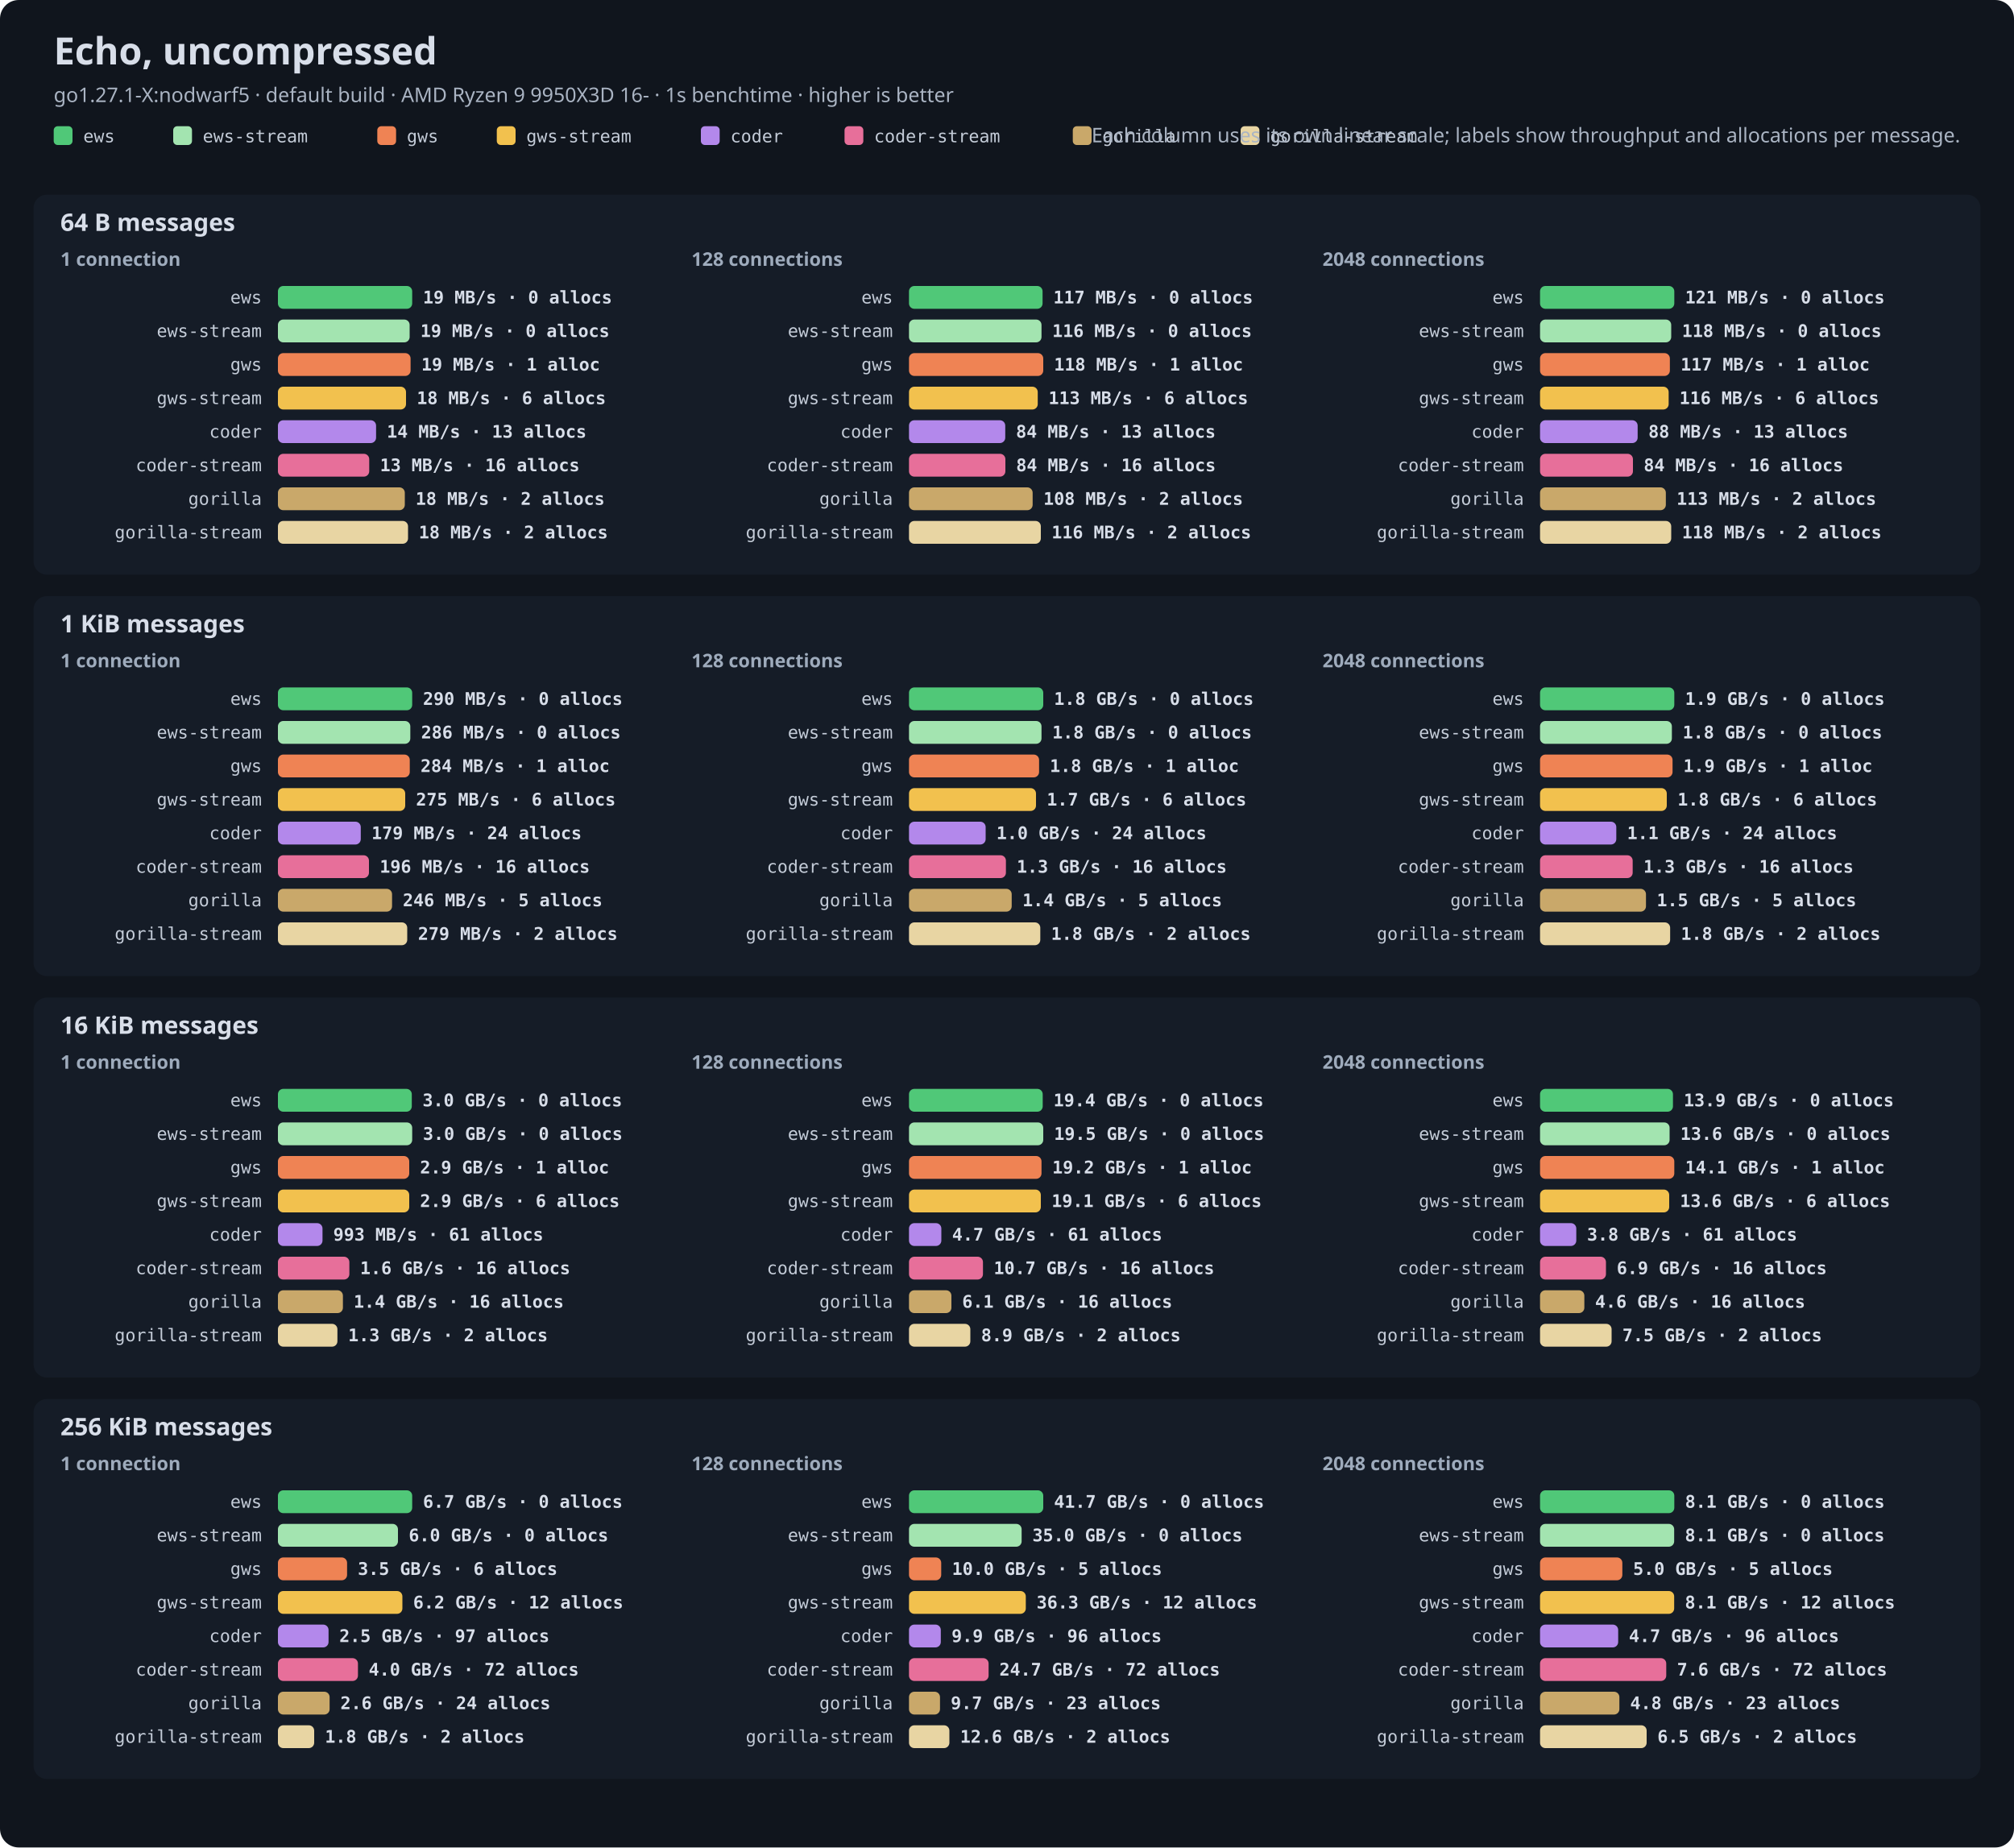
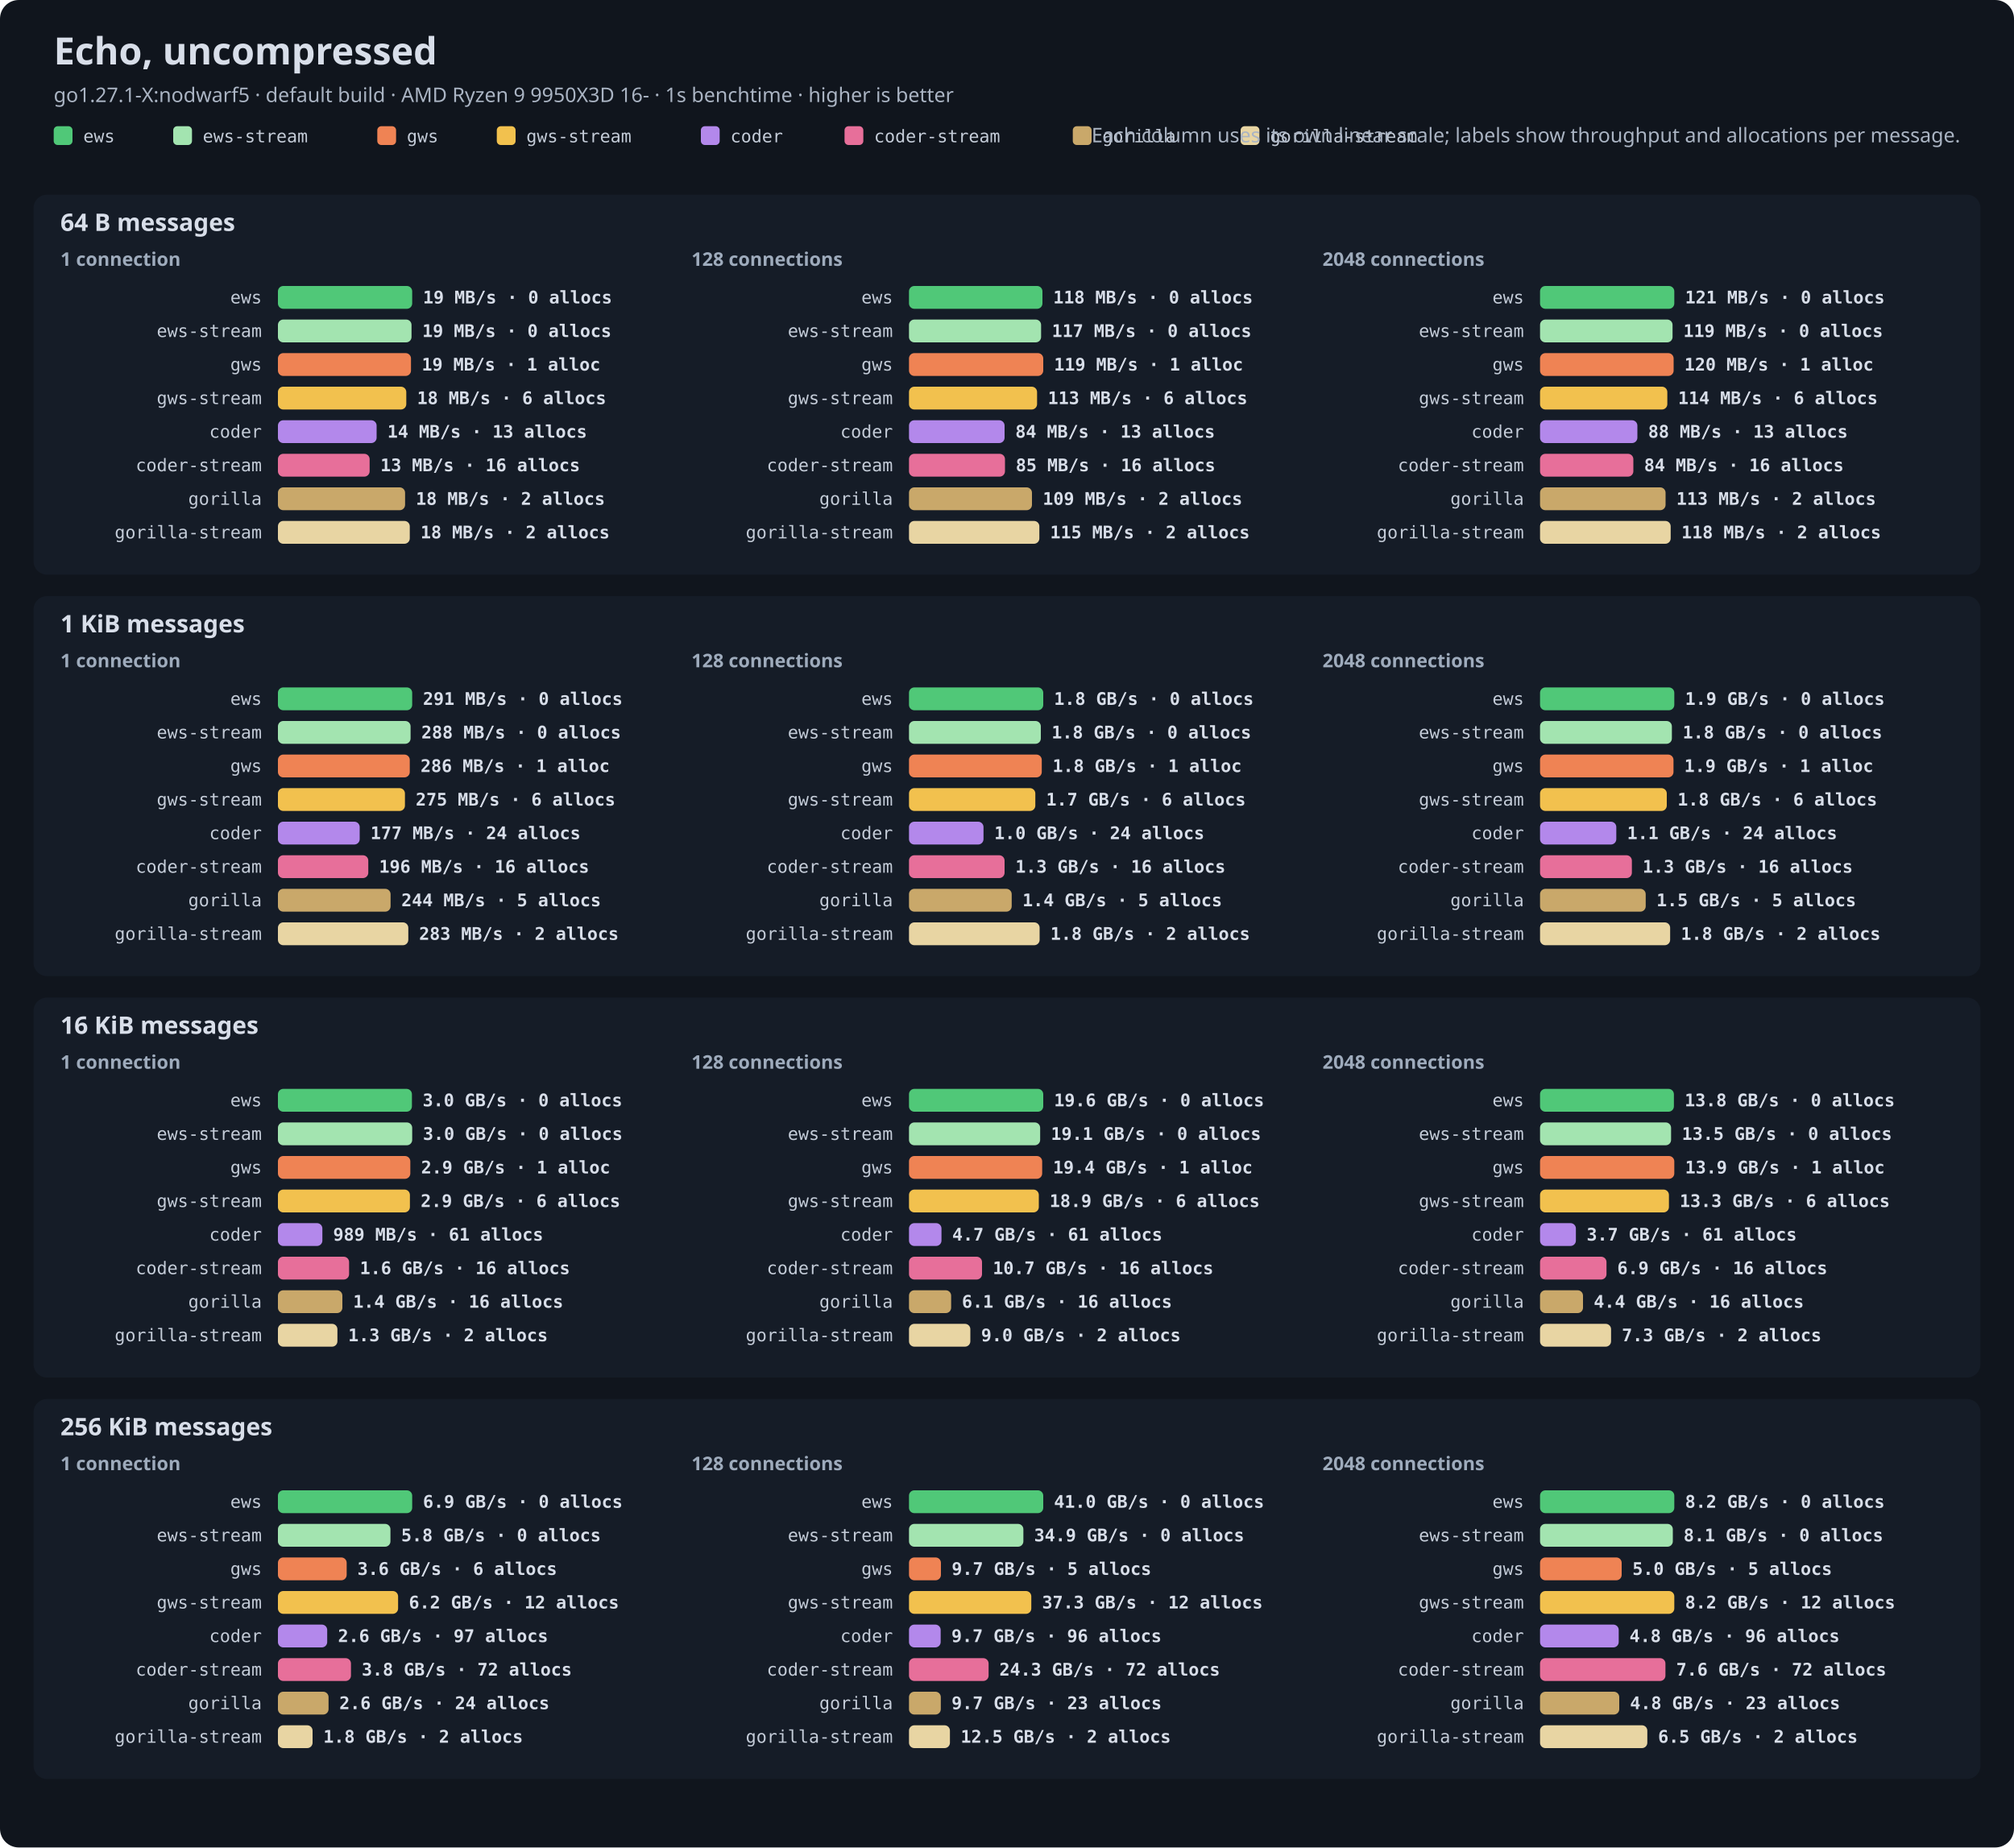
<svg xmlns="http://www.w3.org/2000/svg" width="1500" height="1376" viewBox="0 0 1500 1376" role="img" aria-labelledby="title desc">
  <style>text{font-family:ui-monospace,SFMono-Regular,Menlo,Consolas,monospace;fill:#d8dee9}.title{font-family:ui-sans-serif,system-ui,sans-serif;font-size:28px;font-weight:700}.subtitle{font-family:ui-sans-serif,system-ui,sans-serif;font-size:15px;fill:#aab4c3}.group{font-family:ui-sans-serif,system-ui,sans-serif;font-size:18px;font-weight:650}.contract{font-family:ui-sans-serif,system-ui,sans-serif;font-size:14px;font-weight:650;fill:#9eabbc}.series{font-size:13px;fill:#c4ccd8}.value{font-size:13px;font-weight:650}.panel{fill:#151c27}</style>
  <rect width="1500" height="1376" rx="14" fill="#10151d" />
  <text class="title" x="40" y="48">Echo, uncompressed</text>
  <text class="subtitle" x="40" y="76">go1.27.1-X:nodwarf5 · default build · AMD Ryzen 9 9950X3D 16- · 1s benchtime · higher is better</text>
  <rect x="40" y="94" width="14" height="14" rx="3" fill="#50c878" />
  <text class="series" x="62" y="106">ews</text>
  <rect x="129" y="94" width="14" height="14" rx="3" fill="#a3e4b0" />
  <text class="series" x="151" y="106">ews-stream</text>
  <rect x="281" y="94" width="14" height="14" rx="3" fill="#ef8354" />
  <text class="series" x="303" y="106">gws</text>
  <rect x="370" y="94" width="14" height="14" rx="3" fill="#f2c14e" />
  <text class="series" x="392" y="106">gws-stream</text>
  <rect x="522" y="94" width="14" height="14" rx="3" fill="#b388eb" />
  <text class="series" x="544" y="106">coder</text>
  <rect x="629" y="94" width="14" height="14" rx="3" fill="#e76f9a" />
  <text class="series" x="651" y="106">coder-stream</text>
  <rect x="799" y="94" width="14" height="14" rx="3" fill="#c9a86a" />
  <text class="series" x="821" y="106">gorilla</text>
  <rect x="924" y="94" width="14" height="14" rx="3" fill="#e8d5a3" />
  <text class="series" x="946" y="106">gorilla-stream</text>
  <text class="subtitle" x="1460" y="106" text-anchor="end">Each column uses its own linear scale; labels show throughput and allocations per message.</text>
  <g transform="translate(0,145)">
    <rect class="panel" x="25" y="0" width="1450" height="283" rx="10" />
    <text class="group" x="45" y="27">64 B messages</text>
    <text class="contract" x="45" y="53">1 connection</text>
    <text class="series" x="195" y="81" text-anchor="end">ews</text>
    <rect x="207" y="68" width="100.0" height="17" rx="4" fill="#50c878" />
    <text class="value" x="315.0" y="81">19 MB/s · 0 allocs</text>
    <text class="series" x="195" y="106" text-anchor="end">ews-stream</text>
-     <rect x="207" y="93" width="98.1" height="17" rx="4" fill="#a3e4b0" />
-     <text class="value" x="313.1" y="106">19 MB/s · 0 allocs</text>
+     <rect x="207" y="93" width="99.5" height="17" rx="4" fill="#a3e4b0" />
+     <text class="value" x="314.5" y="106">19 MB/s · 0 allocs</text>
    <text class="series" x="195" y="131" text-anchor="end">gws</text>
-     <rect x="207" y="118" width="98.8" height="17" rx="4" fill="#ef8354" />
-     <text class="value" x="313.8" y="131">19 MB/s · 1 alloc</text>
+     <rect x="207" y="118" width="99.1" height="17" rx="4" fill="#ef8354" />
+     <text class="value" x="314.1" y="131">19 MB/s · 1 alloc</text>
    <text class="series" x="195" y="156" text-anchor="end">gws-stream</text>
-     <rect x="207" y="143" width="95.4" height="17" rx="4" fill="#f2c14e" />
-     <text class="value" x="310.4" y="156">18 MB/s · 6 allocs</text>
+     <rect x="207" y="143" width="95.6" height="17" rx="4" fill="#f2c14e" />
+     <text class="value" x="310.6" y="156">18 MB/s · 6 allocs</text>
    <text class="series" x="195" y="181" text-anchor="end">coder</text>
-     <rect x="207" y="168" width="73.1" height="17" rx="4" fill="#b388eb" />
-     <text class="value" x="288.1" y="181">14 MB/s · 13 allocs</text>
+     <rect x="207" y="168" width="73.5" height="17" rx="4" fill="#b388eb" />
+     <text class="value" x="288.5" y="181">14 MB/s · 13 allocs</text>
    <text class="series" x="195" y="206" text-anchor="end">coder-stream</text>
-     <rect x="207" y="193" width="68.0" height="17" rx="4" fill="#e76f9a" />
-     <text class="value" x="283.0" y="206">13 MB/s · 16 allocs</text>
+     <rect x="207" y="193" width="68.3" height="17" rx="4" fill="#e76f9a" />
+     <text class="value" x="283.3" y="206">13 MB/s · 16 allocs</text>
    <text class="series" x="195" y="231" text-anchor="end">gorilla</text>
-     <rect x="207" y="218" width="94.5" height="17" rx="4" fill="#c9a86a" />
-     <text class="value" x="309.5" y="231">18 MB/s · 2 allocs</text>
+     <rect x="207" y="218" width="94.7" height="17" rx="4" fill="#c9a86a" />
+     <text class="value" x="309.7" y="231">18 MB/s · 2 allocs</text>
    <text class="series" x="195" y="256" text-anchor="end">gorilla-stream</text>
-     <rect x="207" y="243" width="96.9" height="17" rx="4" fill="#e8d5a3" />
-     <text class="value" x="311.9" y="256">18 MB/s · 2 allocs</text>
+     <rect x="207" y="243" width="98.2" height="17" rx="4" fill="#e8d5a3" />
+     <text class="value" x="313.2" y="256">18 MB/s · 2 allocs</text>
    <text class="contract" x="515" y="53">128 connections</text>
    <text class="series" x="665" y="81" text-anchor="end">ews</text>
-     <rect x="677" y="68" width="99.5" height="17" rx="4" fill="#50c878" />
-     <text class="value" x="784.5" y="81">117 MB/s · 0 allocs</text>
+     <rect x="677" y="68" width="99.4" height="17" rx="4" fill="#50c878" />
+     <text class="value" x="784.4" y="81">118 MB/s · 0 allocs</text>
    <text class="series" x="665" y="106" text-anchor="end">ews-stream</text>
-     <rect x="677" y="93" width="98.7" height="17" rx="4" fill="#a3e4b0" />
-     <text class="value" x="783.7" y="106">116 MB/s · 0 allocs</text>
+     <rect x="677" y="93" width="98.4" height="17" rx="4" fill="#a3e4b0" />
+     <text class="value" x="783.4" y="106">117 MB/s · 0 allocs</text>
    <text class="series" x="665" y="131" text-anchor="end">gws</text>
    <rect x="677" y="118" width="100.0" height="17" rx="4" fill="#ef8354" />
-     <text class="value" x="785.0" y="131">118 MB/s · 1 alloc</text>
+     <text class="value" x="785.0" y="131">119 MB/s · 1 alloc</text>
    <text class="series" x="665" y="156" text-anchor="end">gws-stream</text>
-     <rect x="677" y="143" width="95.9" height="17" rx="4" fill="#f2c14e" />
-     <text class="value" x="780.9" y="156">113 MB/s · 6 allocs</text>
+     <rect x="677" y="143" width="95.4" height="17" rx="4" fill="#f2c14e" />
+     <text class="value" x="780.4" y="156">113 MB/s · 6 allocs</text>
    <text class="series" x="665" y="181" text-anchor="end">coder</text>
-     <rect x="677" y="168" width="71.7" height="17" rx="4" fill="#b388eb" />
-     <text class="value" x="756.7" y="181">84 MB/s · 13 allocs</text>
+     <rect x="677" y="168" width="71.2" height="17" rx="4" fill="#b388eb" />
+     <text class="value" x="756.2" y="181">84 MB/s · 13 allocs</text>
    <text class="series" x="665" y="206" text-anchor="end">coder-stream</text>
-     <rect x="677" y="193" width="71.8" height="17" rx="4" fill="#e76f9a" />
-     <text class="value" x="756.8" y="206">84 MB/s · 16 allocs</text>
+     <rect x="677" y="193" width="71.5" height="17" rx="4" fill="#e76f9a" />
+     <text class="value" x="756.5" y="206">85 MB/s · 16 allocs</text>
    <text class="series" x="665" y="231" text-anchor="end">gorilla</text>
-     <rect x="677" y="218" width="92.1" height="17" rx="4" fill="#c9a86a" />
-     <text class="value" x="777.1" y="231">108 MB/s · 2 allocs</text>
+     <rect x="677" y="218" width="91.6" height="17" rx="4" fill="#c9a86a" />
+     <text class="value" x="776.6" y="231">109 MB/s · 2 allocs</text>
    <text class="series" x="665" y="256" text-anchor="end">gorilla-stream</text>
-     <rect x="677" y="243" width="98.2" height="17" rx="4" fill="#e8d5a3" />
-     <text class="value" x="783.2" y="256">116 MB/s · 2 allocs</text>
+     <rect x="677" y="243" width="97.1" height="17" rx="4" fill="#e8d5a3" />
+     <text class="value" x="782.1" y="256">115 MB/s · 2 allocs</text>
    <text class="contract" x="985" y="53">2048 connections</text>
    <text class="series" x="1135" y="81" text-anchor="end">ews</text>
    <rect x="1147" y="68" width="100.0" height="17" rx="4" fill="#50c878" />
    <text class="value" x="1255.0" y="81">121 MB/s · 0 allocs</text>
    <text class="series" x="1135" y="106" text-anchor="end">ews-stream</text>
-     <rect x="1147" y="93" width="97.7" height="17" rx="4" fill="#a3e4b0" />
-     <text class="value" x="1252.7" y="106">118 MB/s · 0 allocs</text>
+     <rect x="1147" y="93" width="98.7" height="17" rx="4" fill="#a3e4b0" />
+     <text class="value" x="1253.7" y="106">119 MB/s · 0 allocs</text>
    <text class="series" x="1135" y="131" text-anchor="end">gws</text>
-     <rect x="1147" y="118" width="96.7" height="17" rx="4" fill="#ef8354" />
-     <text class="value" x="1251.7" y="131">117 MB/s · 1 alloc</text>
+     <rect x="1147" y="118" width="99.5" height="17" rx="4" fill="#ef8354" />
+     <text class="value" x="1254.5" y="131">120 MB/s · 1 alloc</text>
    <text class="series" x="1135" y="156" text-anchor="end">gws-stream</text>
-     <rect x="1147" y="143" width="95.8" height="17" rx="4" fill="#f2c14e" />
-     <text class="value" x="1250.8" y="156">116 MB/s · 6 allocs</text>
+     <rect x="1147" y="143" width="94.8" height="17" rx="4" fill="#f2c14e" />
+     <text class="value" x="1249.8" y="156">114 MB/s · 6 allocs</text>
    <text class="series" x="1135" y="181" text-anchor="end">coder</text>
-     <rect x="1147" y="168" width="72.7" height="17" rx="4" fill="#b388eb" />
-     <text class="value" x="1227.7" y="181">88 MB/s · 13 allocs</text>
+     <rect x="1147" y="168" width="72.5" height="17" rx="4" fill="#b388eb" />
+     <text class="value" x="1227.5" y="181">88 MB/s · 13 allocs</text>
    <text class="series" x="1135" y="206" text-anchor="end">coder-stream</text>
-     <rect x="1147" y="193" width="69.2" height="17" rx="4" fill="#e76f9a" />
-     <text class="value" x="1224.2" y="206">84 MB/s · 16 allocs</text>
+     <rect x="1147" y="193" width="69.5" height="17" rx="4" fill="#e76f9a" />
+     <text class="value" x="1224.5" y="206">84 MB/s · 16 allocs</text>
    <text class="series" x="1135" y="231" text-anchor="end">gorilla</text>
-     <rect x="1147" y="218" width="93.7" height="17" rx="4" fill="#c9a86a" />
-     <text class="value" x="1248.7" y="231">113 MB/s · 2 allocs</text>
+     <rect x="1147" y="218" width="93.5" height="17" rx="4" fill="#c9a86a" />
+     <text class="value" x="1248.5" y="231">113 MB/s · 2 allocs</text>
    <text class="series" x="1135" y="256" text-anchor="end">gorilla-stream</text>
-     <rect x="1147" y="243" width="97.7" height="17" rx="4" fill="#e8d5a3" />
-     <text class="value" x="1252.7" y="256">118 MB/s · 2 allocs</text>
+     <rect x="1147" y="243" width="97.3" height="17" rx="4" fill="#e8d5a3" />
+     <text class="value" x="1252.3" y="256">118 MB/s · 2 allocs</text>
  </g>
  <g transform="translate(0,444)">
    <rect class="panel" x="25" y="0" width="1450" height="283" rx="10" />
    <text class="group" x="45" y="27">1 KiB messages</text>
    <text class="contract" x="45" y="53">1 connection</text>
    <text class="series" x="195" y="81" text-anchor="end">ews</text>
    <rect x="207" y="68" width="100.0" height="17" rx="4" fill="#50c878" />
-     <text class="value" x="315.0" y="81">290 MB/s · 0 allocs</text>
+     <text class="value" x="315.0" y="81">291 MB/s · 0 allocs</text>
    <text class="series" x="195" y="106" text-anchor="end">ews-stream</text>
-     <rect x="207" y="93" width="98.6" height="17" rx="4" fill="#a3e4b0" />
-     <text class="value" x="313.6" y="106">286 MB/s · 0 allocs</text>
+     <rect x="207" y="93" width="98.8" height="17" rx="4" fill="#a3e4b0" />
+     <text class="value" x="313.8" y="106">288 MB/s · 0 allocs</text>
    <text class="series" x="195" y="131" text-anchor="end">gws</text>
    <rect x="207" y="118" width="98.2" height="17" rx="4" fill="#ef8354" />
-     <text class="value" x="313.2" y="131">284 MB/s · 1 alloc</text>
+     <text class="value" x="313.2" y="131">286 MB/s · 1 alloc</text>
    <text class="series" x="195" y="156" text-anchor="end">gws-stream</text>
-     <rect x="207" y="143" width="94.8" height="17" rx="4" fill="#f2c14e" />
-     <text class="value" x="309.8" y="156">275 MB/s · 6 allocs</text>
+     <rect x="207" y="143" width="94.6" height="17" rx="4" fill="#f2c14e" />
+     <text class="value" x="309.6" y="156">275 MB/s · 6 allocs</text>
    <text class="series" x="195" y="181" text-anchor="end">coder</text>
-     <rect x="207" y="168" width="61.7" height="17" rx="4" fill="#b388eb" />
-     <text class="value" x="276.7" y="181">179 MB/s · 24 allocs</text>
+     <rect x="207" y="168" width="60.9" height="17" rx="4" fill="#b388eb" />
+     <text class="value" x="275.9" y="181">177 MB/s · 24 allocs</text>
    <text class="series" x="195" y="206" text-anchor="end">coder-stream</text>
-     <rect x="207" y="193" width="67.8" height="17" rx="4" fill="#e76f9a" />
-     <text class="value" x="282.8" y="206">196 MB/s · 16 allocs</text>
+     <rect x="207" y="193" width="67.3" height="17" rx="4" fill="#e76f9a" />
+     <text class="value" x="282.3" y="206">196 MB/s · 16 allocs</text>
    <text class="series" x="195" y="231" text-anchor="end">gorilla</text>
-     <rect x="207" y="218" width="85.0" height="17" rx="4" fill="#c9a86a" />
-     <text class="value" x="300.0" y="231">246 MB/s · 5 allocs</text>
+     <rect x="207" y="218" width="83.9" height="17" rx="4" fill="#c9a86a" />
+     <text class="value" x="298.9" y="231">244 MB/s · 5 allocs</text>
    <text class="series" x="195" y="256" text-anchor="end">gorilla-stream</text>
-     <rect x="207" y="243" width="96.3" height="17" rx="4" fill="#e8d5a3" />
-     <text class="value" x="311.3" y="256">279 MB/s · 2 allocs</text>
+     <rect x="207" y="243" width="97.1" height="17" rx="4" fill="#e8d5a3" />
+     <text class="value" x="312.1" y="256">283 MB/s · 2 allocs</text>
    <text class="contract" x="515" y="53">128 connections</text>
    <text class="series" x="665" y="81" text-anchor="end">ews</text>
    <rect x="677" y="68" width="100.0" height="17" rx="4" fill="#50c878" />
    <text class="value" x="785.0" y="81">1.8 GB/s · 0 allocs</text>
    <text class="series" x="665" y="106" text-anchor="end">ews-stream</text>
-     <rect x="677" y="93" width="98.7" height="17" rx="4" fill="#a3e4b0" />
-     <text class="value" x="783.7" y="106">1.8 GB/s · 0 allocs</text>
+     <rect x="677" y="93" width="98.2" height="17" rx="4" fill="#a3e4b0" />
+     <text class="value" x="783.2" y="106">1.8 GB/s · 0 allocs</text>
    <text class="series" x="665" y="131" text-anchor="end">gws</text>
-     <rect x="677" y="118" width="96.9" height="17" rx="4" fill="#ef8354" />
-     <text class="value" x="781.9" y="131">1.8 GB/s · 1 alloc</text>
+     <rect x="677" y="118" width="98.9" height="17" rx="4" fill="#ef8354" />
+     <text class="value" x="783.9" y="131">1.8 GB/s · 1 alloc</text>
    <text class="series" x="665" y="156" text-anchor="end">gws-stream</text>
-     <rect x="677" y="143" width="94.6" height="17" rx="4" fill="#f2c14e" />
-     <text class="value" x="779.6" y="156">1.7 GB/s · 6 allocs</text>
+     <rect x="677" y="143" width="94.1" height="17" rx="4" fill="#f2c14e" />
+     <text class="value" x="779.1" y="156">1.7 GB/s · 6 allocs</text>
    <text class="series" x="665" y="181" text-anchor="end">coder</text>
-     <rect x="677" y="168" width="57.1" height="17" rx="4" fill="#b388eb" />
-     <text class="value" x="742.1" y="181">1.0 GB/s · 24 allocs</text>
+     <rect x="677" y="168" width="55.5" height="17" rx="4" fill="#b388eb" />
+     <text class="value" x="740.5" y="181">1.0 GB/s · 24 allocs</text>
    <text class="series" x="665" y="206" text-anchor="end">coder-stream</text>
-     <rect x="677" y="193" width="72.2" height="17" rx="4" fill="#e76f9a" />
-     <text class="value" x="757.2" y="206">1.3 GB/s · 16 allocs</text>
+     <rect x="677" y="193" width="71.2" height="17" rx="4" fill="#e76f9a" />
+     <text class="value" x="756.2" y="206">1.3 GB/s · 16 allocs</text>
    <text class="series" x="665" y="231" text-anchor="end">gorilla</text>
    <rect x="677" y="218" width="76.5" height="17" rx="4" fill="#c9a86a" />
    <text class="value" x="761.5" y="231">1.4 GB/s · 5 allocs</text>
    <text class="series" x="665" y="256" text-anchor="end">gorilla-stream</text>
-     <rect x="677" y="243" width="97.8" height="17" rx="4" fill="#e8d5a3" />
-     <text class="value" x="782.8" y="256">1.8 GB/s · 2 allocs</text>
+     <rect x="677" y="243" width="97.3" height="17" rx="4" fill="#e8d5a3" />
+     <text class="value" x="782.3" y="256">1.8 GB/s · 2 allocs</text>
    <text class="contract" x="985" y="53">2048 connections</text>
    <text class="series" x="1135" y="81" text-anchor="end">ews</text>
    <rect x="1147" y="68" width="100.0" height="17" rx="4" fill="#50c878" />
    <text class="value" x="1255.0" y="81">1.9 GB/s · 0 allocs</text>
    <text class="series" x="1135" y="106" text-anchor="end">ews-stream</text>
    <rect x="1147" y="93" width="98.2" height="17" rx="4" fill="#a3e4b0" />
    <text class="value" x="1253.2" y="106">1.8 GB/s · 0 allocs</text>
    <text class="series" x="1135" y="131" text-anchor="end">gws</text>
-     <rect x="1147" y="118" width="98.7" height="17" rx="4" fill="#ef8354" />
-     <text class="value" x="1253.7" y="131">1.9 GB/s · 1 alloc</text>
+     <rect x="1147" y="118" width="99.4" height="17" rx="4" fill="#ef8354" />
+     <text class="value" x="1254.4" y="131">1.9 GB/s · 1 alloc</text>
    <text class="series" x="1135" y="156" text-anchor="end">gws-stream</text>
    <rect x="1147" y="143" width="94.4" height="17" rx="4" fill="#f2c14e" />
    <text class="value" x="1249.4" y="156">1.8 GB/s · 6 allocs</text>
    <text class="series" x="1135" y="181" text-anchor="end">coder</text>
    <rect x="1147" y="168" width="56.8" height="17" rx="4" fill="#b388eb" />
    <text class="value" x="1211.8" y="181">1.1 GB/s · 24 allocs</text>
    <text class="series" x="1135" y="206" text-anchor="end">coder-stream</text>
-     <rect x="1147" y="193" width="69.0" height="17" rx="4" fill="#e76f9a" />
-     <text class="value" x="1224.0" y="206">1.3 GB/s · 16 allocs</text>
+     <rect x="1147" y="193" width="68.4" height="17" rx="4" fill="#e76f9a" />
+     <text class="value" x="1223.4" y="206">1.3 GB/s · 16 allocs</text>
    <text class="series" x="1135" y="231" text-anchor="end">gorilla</text>
-     <rect x="1147" y="218" width="78.9" height="17" rx="4" fill="#c9a86a" />
-     <text class="value" x="1233.9" y="231">1.5 GB/s · 5 allocs</text>
+     <rect x="1147" y="218" width="78.7" height="17" rx="4" fill="#c9a86a" />
+     <text class="value" x="1233.7" y="231">1.5 GB/s · 5 allocs</text>
    <text class="series" x="1135" y="256" text-anchor="end">gorilla-stream</text>
    <rect x="1147" y="243" width="96.9" height="17" rx="4" fill="#e8d5a3" />
    <text class="value" x="1251.9" y="256">1.8 GB/s · 2 allocs</text>
  </g>
  <g transform="translate(0,743)">
    <rect class="panel" x="25" y="0" width="1450" height="283" rx="10" />
    <text class="group" x="45" y="27">16 KiB messages</text>
    <text class="contract" x="45" y="53">1 connection</text>
    <text class="series" x="195" y="81" text-anchor="end">ews</text>
-     <rect x="207" y="68" width="99.7" height="17" rx="4" fill="#50c878" />
-     <text class="value" x="314.7" y="81">3.0 GB/s · 0 allocs</text>
+     <rect x="207" y="68" width="99.8" height="17" rx="4" fill="#50c878" />
+     <text class="value" x="314.8" y="81">3.0 GB/s · 0 allocs</text>
    <text class="series" x="195" y="106" text-anchor="end">ews-stream</text>
    <rect x="207" y="93" width="100.0" height="17" rx="4" fill="#a3e4b0" />
    <text class="value" x="315.0" y="106">3.0 GB/s · 0 allocs</text>
    <text class="series" x="195" y="131" text-anchor="end">gws</text>
-     <rect x="207" y="118" width="97.8" height="17" rx="4" fill="#ef8354" />
-     <text class="value" x="312.8" y="131">2.9 GB/s · 1 alloc</text>
+     <rect x="207" y="118" width="98.6" height="17" rx="4" fill="#ef8354" />
+     <text class="value" x="313.6" y="131">2.9 GB/s · 1 alloc</text>
    <text class="series" x="195" y="156" text-anchor="end">gws-stream</text>
-     <rect x="207" y="143" width="97.8" height="17" rx="4" fill="#f2c14e" />
-     <text class="value" x="312.8" y="156">2.9 GB/s · 6 allocs</text>
+     <rect x="207" y="143" width="98.3" height="17" rx="4" fill="#f2c14e" />
+     <text class="value" x="313.3" y="156">2.9 GB/s · 6 allocs</text>
    <text class="series" x="195" y="181" text-anchor="end">coder</text>
-     <rect x="207" y="168" width="33.2" height="17" rx="4" fill="#b388eb" />
-     <text class="value" x="248.2" y="181">993 MB/s · 61 allocs</text>
+     <rect x="207" y="168" width="33.1" height="17" rx="4" fill="#b388eb" />
+     <text class="value" x="248.1" y="181">989 MB/s · 61 allocs</text>
    <text class="series" x="195" y="206" text-anchor="end">coder-stream</text>
-     <rect x="207" y="193" width="53.2" height="17" rx="4" fill="#e76f9a" />
-     <text class="value" x="268.2" y="206">1.6 GB/s · 16 allocs</text>
+     <rect x="207" y="193" width="53.0" height="17" rx="4" fill="#e76f9a" />
+     <text class="value" x="268.0" y="206">1.6 GB/s · 16 allocs</text>
    <text class="series" x="195" y="231" text-anchor="end">gorilla</text>
-     <rect x="207" y="218" width="48.4" height="17" rx="4" fill="#c9a86a" />
-     <text class="value" x="263.4" y="231">1.4 GB/s · 16 allocs</text>
+     <rect x="207" y="218" width="48.0" height="17" rx="4" fill="#c9a86a" />
+     <text class="value" x="263.0" y="231">1.4 GB/s · 16 allocs</text>
    <text class="series" x="195" y="256" text-anchor="end">gorilla-stream</text>
    <rect x="207" y="243" width="44.3" height="17" rx="4" fill="#e8d5a3" />
    <text class="value" x="259.3" y="256">1.3 GB/s · 2 allocs</text>
    <text class="contract" x="515" y="53">128 connections</text>
    <text class="series" x="665" y="81" text-anchor="end">ews</text>
-     <rect x="677" y="68" width="99.6" height="17" rx="4" fill="#50c878" />
-     <text class="value" x="784.6" y="81">19.4 GB/s · 0 allocs</text>
+     <rect x="677" y="68" width="100.0" height="17" rx="4" fill="#50c878" />
+     <text class="value" x="785.0" y="81">19.6 GB/s · 0 allocs</text>
    <text class="series" x="665" y="106" text-anchor="end">ews-stream</text>
-     <rect x="677" y="93" width="100.0" height="17" rx="4" fill="#a3e4b0" />
-     <text class="value" x="785.0" y="106">19.5 GB/s · 0 allocs</text>
+     <rect x="677" y="93" width="97.7" height="17" rx="4" fill="#a3e4b0" />
+     <text class="value" x="782.7" y="106">19.1 GB/s · 0 allocs</text>
    <text class="series" x="665" y="131" text-anchor="end">gws</text>
-     <rect x="677" y="118" width="98.7" height="17" rx="4" fill="#ef8354" />
-     <text class="value" x="783.7" y="131">19.2 GB/s · 1 alloc</text>
+     <rect x="677" y="118" width="99.2" height="17" rx="4" fill="#ef8354" />
+     <text class="value" x="784.2" y="131">19.4 GB/s · 1 alloc</text>
    <text class="series" x="665" y="156" text-anchor="end">gws-stream</text>
-     <rect x="677" y="143" width="98.2" height="17" rx="4" fill="#f2c14e" />
-     <text class="value" x="783.2" y="156">19.1 GB/s · 6 allocs</text>
+     <rect x="677" y="143" width="96.7" height="17" rx="4" fill="#f2c14e" />
+     <text class="value" x="781.7" y="156">18.9 GB/s · 6 allocs</text>
    <text class="series" x="665" y="181" text-anchor="end">coder</text>
-     <rect x="677" y="168" width="24.1" height="17" rx="4" fill="#b388eb" />
-     <text class="value" x="709.1" y="181">4.7 GB/s · 61 allocs</text>
+     <rect x="677" y="168" width="24.2" height="17" rx="4" fill="#b388eb" />
+     <text class="value" x="709.2" y="181">4.7 GB/s · 61 allocs</text>
    <text class="series" x="665" y="206" text-anchor="end">coder-stream</text>
-     <rect x="677" y="193" width="55.1" height="17" rx="4" fill="#e76f9a" />
-     <text class="value" x="740.1" y="206">10.7 GB/s · 16 allocs</text>
+     <rect x="677" y="193" width="54.4" height="17" rx="4" fill="#e76f9a" />
+     <text class="value" x="739.4" y="206">10.7 GB/s · 16 allocs</text>
    <text class="series" x="665" y="231" text-anchor="end">gorilla</text>
-     <rect x="677" y="218" width="31.6" height="17" rx="4" fill="#c9a86a" />
-     <text class="value" x="716.6" y="231">6.1 GB/s · 16 allocs</text>
+     <rect x="677" y="218" width="31.4" height="17" rx="4" fill="#c9a86a" />
+     <text class="value" x="716.4" y="231">6.1 GB/s · 16 allocs</text>
    <text class="series" x="665" y="256" text-anchor="end">gorilla-stream</text>
    <rect x="677" y="243" width="45.7" height="17" rx="4" fill="#e8d5a3" />
-     <text class="value" x="730.7" y="256">8.9 GB/s · 2 allocs</text>
+     <text class="value" x="730.7" y="256">9.0 GB/s · 2 allocs</text>
    <text class="contract" x="985" y="53">2048 connections</text>
    <text class="series" x="1135" y="81" text-anchor="end">ews</text>
-     <rect x="1147" y="68" width="99.0" height="17" rx="4" fill="#50c878" />
-     <text class="value" x="1254.0" y="81">13.9 GB/s · 0 allocs</text>
+     <rect x="1147" y="68" width="99.7" height="17" rx="4" fill="#50c878" />
+     <text class="value" x="1254.7" y="81">13.8 GB/s · 0 allocs</text>
    <text class="series" x="1135" y="106" text-anchor="end">ews-stream</text>
-     <rect x="1147" y="93" width="96.5" height="17" rx="4" fill="#a3e4b0" />
-     <text class="value" x="1251.5" y="106">13.6 GB/s · 0 allocs</text>
+     <rect x="1147" y="93" width="97.6" height="17" rx="4" fill="#a3e4b0" />
+     <text class="value" x="1252.6" y="106">13.5 GB/s · 0 allocs</text>
    <text class="series" x="1135" y="131" text-anchor="end">gws</text>
    <rect x="1147" y="118" width="100.0" height="17" rx="4" fill="#ef8354" />
-     <text class="value" x="1255.0" y="131">14.1 GB/s · 1 alloc</text>
+     <text class="value" x="1255.0" y="131">13.9 GB/s · 1 alloc</text>
    <text class="series" x="1135" y="156" text-anchor="end">gws-stream</text>
-     <rect x="1147" y="143" width="96.2" height="17" rx="4" fill="#f2c14e" />
-     <text class="value" x="1251.2" y="156">13.6 GB/s · 6 allocs</text>
+     <rect x="1147" y="143" width="96.0" height="17" rx="4" fill="#f2c14e" />
+     <text class="value" x="1251.0" y="156">13.3 GB/s · 6 allocs</text>
    <text class="series" x="1135" y="181" text-anchor="end">coder</text>
-     <rect x="1147" y="168" width="27.0" height="17" rx="4" fill="#b388eb" />
-     <text class="value" x="1182.0" y="181">3.8 GB/s · 61 allocs</text>
+     <rect x="1147" y="168" width="26.7" height="17" rx="4" fill="#b388eb" />
+     <text class="value" x="1181.7" y="181">3.7 GB/s · 61 allocs</text>
    <text class="series" x="1135" y="206" text-anchor="end">coder-stream</text>
-     <rect x="1147" y="193" width="49.1" height="17" rx="4" fill="#e76f9a" />
-     <text class="value" x="1204.1" y="206">6.9 GB/s · 16 allocs</text>
+     <rect x="1147" y="193" width="49.5" height="17" rx="4" fill="#e76f9a" />
+     <text class="value" x="1204.5" y="206">6.9 GB/s · 16 allocs</text>
    <text class="series" x="1135" y="231" text-anchor="end">gorilla</text>
-     <rect x="1147" y="218" width="33.0" height="17" rx="4" fill="#c9a86a" />
-     <text class="value" x="1188.0" y="231">4.6 GB/s · 16 allocs</text>
+     <rect x="1147" y="218" width="32.0" height="17" rx="4" fill="#c9a86a" />
+     <text class="value" x="1187.0" y="231">4.4 GB/s · 16 allocs</text>
    <text class="series" x="1135" y="256" text-anchor="end">gorilla-stream</text>
-     <rect x="1147" y="243" width="53.3" height="17" rx="4" fill="#e8d5a3" />
-     <text class="value" x="1208.3" y="256">7.5 GB/s · 2 allocs</text>
+     <rect x="1147" y="243" width="52.9" height="17" rx="4" fill="#e8d5a3" />
+     <text class="value" x="1207.9" y="256">7.3 GB/s · 2 allocs</text>
  </g>
  <g transform="translate(0,1042)">
    <rect class="panel" x="25" y="0" width="1450" height="283" rx="10" />
    <text class="group" x="45" y="27">256 KiB messages</text>
    <text class="contract" x="45" y="53">1 connection</text>
    <text class="series" x="195" y="81" text-anchor="end">ews</text>
    <rect x="207" y="68" width="100.0" height="17" rx="4" fill="#50c878" />
-     <text class="value" x="315.0" y="81">6.7 GB/s · 0 allocs</text>
+     <text class="value" x="315.0" y="81">6.9 GB/s · 0 allocs</text>
    <text class="series" x="195" y="106" text-anchor="end">ews-stream</text>
-     <rect x="207" y="93" width="89.4" height="17" rx="4" fill="#a3e4b0" />
-     <text class="value" x="304.4" y="106">6.0 GB/s · 0 allocs</text>
+     <rect x="207" y="93" width="83.8" height="17" rx="4" fill="#a3e4b0" />
+     <text class="value" x="298.8" y="106">5.8 GB/s · 0 allocs</text>
    <text class="series" x="195" y="131" text-anchor="end">gws</text>
-     <rect x="207" y="118" width="51.5" height="17" rx="4" fill="#ef8354" />
-     <text class="value" x="266.5" y="131">3.5 GB/s · 6 allocs</text>
+     <rect x="207" y="118" width="51.2" height="17" rx="4" fill="#ef8354" />
+     <text class="value" x="266.2" y="131">3.6 GB/s · 6 allocs</text>
    <text class="series" x="195" y="156" text-anchor="end">gws-stream</text>
-     <rect x="207" y="143" width="92.7" height="17" rx="4" fill="#f2c14e" />
-     <text class="value" x="307.7" y="156">6.2 GB/s · 12 allocs</text>
+     <rect x="207" y="143" width="89.5" height="17" rx="4" fill="#f2c14e" />
+     <text class="value" x="304.5" y="156">6.2 GB/s · 12 allocs</text>
    <text class="series" x="195" y="181" text-anchor="end">coder</text>
-     <rect x="207" y="168" width="37.7" height="17" rx="4" fill="#b388eb" />
-     <text class="value" x="252.7" y="181">2.5 GB/s · 97 allocs</text>
+     <rect x="207" y="168" width="36.7" height="17" rx="4" fill="#b388eb" />
+     <text class="value" x="251.7" y="181">2.6 GB/s · 97 allocs</text>
    <text class="series" x="195" y="206" text-anchor="end">coder-stream</text>
-     <rect x="207" y="193" width="59.6" height="17" rx="4" fill="#e76f9a" />
-     <text class="value" x="274.6" y="206">4.0 GB/s · 72 allocs</text>
+     <rect x="207" y="193" width="54.4" height="17" rx="4" fill="#e76f9a" />
+     <text class="value" x="269.4" y="206">3.8 GB/s · 72 allocs</text>
    <text class="series" x="195" y="231" text-anchor="end">gorilla</text>
-     <rect x="207" y="218" width="38.5" height="17" rx="4" fill="#c9a86a" />
-     <text class="value" x="253.5" y="231">2.6 GB/s · 24 allocs</text>
+     <rect x="207" y="218" width="37.7" height="17" rx="4" fill="#c9a86a" />
+     <text class="value" x="252.7" y="231">2.6 GB/s · 24 allocs</text>
    <text class="series" x="195" y="256" text-anchor="end">gorilla-stream</text>
-     <rect x="207" y="243" width="27.0" height="17" rx="4" fill="#e8d5a3" />
-     <text class="value" x="242.0" y="256">1.8 GB/s · 2 allocs</text>
+     <rect x="207" y="243" width="25.8" height="17" rx="4" fill="#e8d5a3" />
+     <text class="value" x="240.8" y="256">1.8 GB/s · 2 allocs</text>
    <text class="contract" x="515" y="53">128 connections</text>
    <text class="series" x="665" y="81" text-anchor="end">ews</text>
    <rect x="677" y="68" width="100.0" height="17" rx="4" fill="#50c878" />
-     <text class="value" x="785.0" y="81">41.7 GB/s · 0 allocs</text>
+     <text class="value" x="785.0" y="81">41.0 GB/s · 0 allocs</text>
    <text class="series" x="665" y="106" text-anchor="end">ews-stream</text>
-     <rect x="677" y="93" width="83.9" height="17" rx="4" fill="#a3e4b0" />
-     <text class="value" x="768.9" y="106">35.0 GB/s · 0 allocs</text>
+     <rect x="677" y="93" width="85.2" height="17" rx="4" fill="#a3e4b0" />
+     <text class="value" x="770.2" y="106">34.9 GB/s · 0 allocs</text>
    <text class="series" x="665" y="131" text-anchor="end">gws</text>
-     <rect x="677" y="118" width="24.0" height="17" rx="4" fill="#ef8354" />
-     <text class="value" x="709.0" y="131">10.0 GB/s · 5 allocs</text>
+     <rect x="677" y="118" width="23.8" height="17" rx="4" fill="#ef8354" />
+     <text class="value" x="708.8" y="131">9.7 GB/s · 5 allocs</text>
    <text class="series" x="665" y="156" text-anchor="end">gws-stream</text>
-     <rect x="677" y="143" width="87.0" height="17" rx="4" fill="#f2c14e" />
-     <text class="value" x="772.0" y="156">36.3 GB/s · 12 allocs</text>
+     <rect x="677" y="143" width="91.1" height="17" rx="4" fill="#f2c14e" />
+     <text class="value" x="776.1" y="156">37.3 GB/s · 12 allocs</text>
    <text class="series" x="665" y="181" text-anchor="end">coder</text>
-     <rect x="677" y="168" width="23.7" height="17" rx="4" fill="#b388eb" />
-     <text class="value" x="708.7" y="181">9.9 GB/s · 96 allocs</text>
+     <rect x="677" y="168" width="23.6" height="17" rx="4" fill="#b388eb" />
+     <text class="value" x="708.6" y="181">9.7 GB/s · 96 allocs</text>
    <text class="series" x="665" y="206" text-anchor="end">coder-stream</text>
    <rect x="677" y="193" width="59.3" height="17" rx="4" fill="#e76f9a" />
-     <text class="value" x="744.3" y="206">24.7 GB/s · 72 allocs</text>
+     <text class="value" x="744.3" y="206">24.3 GB/s · 72 allocs</text>
    <text class="series" x="665" y="231" text-anchor="end">gorilla</text>
-     <rect x="677" y="218" width="23.1" height="17" rx="4" fill="#c9a86a" />
-     <text class="value" x="708.1" y="231">9.7 GB/s · 23 allocs</text>
+     <rect x="677" y="218" width="23.7" height="17" rx="4" fill="#c9a86a" />
+     <text class="value" x="708.7" y="231">9.7 GB/s · 23 allocs</text>
    <text class="series" x="665" y="256" text-anchor="end">gorilla-stream</text>
-     <rect x="677" y="243" width="30.1" height="17" rx="4" fill="#e8d5a3" />
-     <text class="value" x="715.1" y="256">12.6 GB/s · 2 allocs</text>
+     <rect x="677" y="243" width="30.5" height="17" rx="4" fill="#e8d5a3" />
+     <text class="value" x="715.5" y="256">12.5 GB/s · 2 allocs</text>
    <text class="contract" x="985" y="53">2048 connections</text>
    <text class="series" x="1135" y="81" text-anchor="end">ews</text>
    <rect x="1147" y="68" width="100.0" height="17" rx="4" fill="#50c878" />
-     <text class="value" x="1255.0" y="81">8.1 GB/s · 0 allocs</text>
+     <text class="value" x="1255.0" y="81">8.2 GB/s · 0 allocs</text>
    <text class="series" x="1135" y="106" text-anchor="end">ews-stream</text>
-     <rect x="1147" y="93" width="99.9" height="17" rx="4" fill="#a3e4b0" />
-     <text class="value" x="1254.9" y="106">8.1 GB/s · 0 allocs</text>
+     <rect x="1147" y="93" width="98.9" height="17" rx="4" fill="#a3e4b0" />
+     <text class="value" x="1253.9" y="106">8.1 GB/s · 0 allocs</text>
    <text class="series" x="1135" y="131" text-anchor="end">gws</text>
-     <rect x="1147" y="118" width="61.3" height="17" rx="4" fill="#ef8354" />
-     <text class="value" x="1216.3" y="131">5.0 GB/s · 5 allocs</text>
+     <rect x="1147" y="118" width="60.8" height="17" rx="4" fill="#ef8354" />
+     <text class="value" x="1215.8" y="131">5.0 GB/s · 5 allocs</text>
    <text class="series" x="1135" y="156" text-anchor="end">gws-stream</text>
-     <rect x="1147" y="143" width="99.9" height="17" rx="4" fill="#f2c14e" />
-     <text class="value" x="1254.9" y="156">8.1 GB/s · 12 allocs</text>
+     <rect x="1147" y="143" width="100.0" height="17" rx="4" fill="#f2c14e" />
+     <text class="value" x="1255.0" y="156">8.2 GB/s · 12 allocs</text>
    <text class="series" x="1135" y="181" text-anchor="end">coder</text>
-     <rect x="1147" y="168" width="58.2" height="17" rx="4" fill="#b388eb" />
-     <text class="value" x="1213.2" y="181">4.7 GB/s · 96 allocs</text>
+     <rect x="1147" y="168" width="58.6" height="17" rx="4" fill="#b388eb" />
+     <text class="value" x="1213.6" y="181">4.8 GB/s · 96 allocs</text>
    <text class="series" x="1135" y="206" text-anchor="end">coder-stream</text>
-     <rect x="1147" y="193" width="94.0" height="17" rx="4" fill="#e76f9a" />
-     <text class="value" x="1249.0" y="206">7.6 GB/s · 72 allocs</text>
+     <rect x="1147" y="193" width="93.4" height="17" rx="4" fill="#e76f9a" />
+     <text class="value" x="1248.4" y="206">7.6 GB/s · 72 allocs</text>
    <text class="series" x="1135" y="231" text-anchor="end">gorilla</text>
-     <rect x="1147" y="218" width="59.1" height="17" rx="4" fill="#c9a86a" />
-     <text class="value" x="1214.1" y="231">4.8 GB/s · 23 allocs</text>
+     <rect x="1147" y="218" width="59.0" height="17" rx="4" fill="#c9a86a" />
+     <text class="value" x="1214.0" y="231">4.8 GB/s · 23 allocs</text>
    <text class="series" x="1135" y="256" text-anchor="end">gorilla-stream</text>
-     <rect x="1147" y="243" width="79.4" height="17" rx="4" fill="#e8d5a3" />
-     <text class="value" x="1234.4" y="256">6.5 GB/s · 2 allocs</text>
+     <rect x="1147" y="243" width="79.9" height="17" rx="4" fill="#e8d5a3" />
+     <text class="value" x="1234.9" y="256">6.5 GB/s · 2 allocs</text>
  </g>
</svg>
